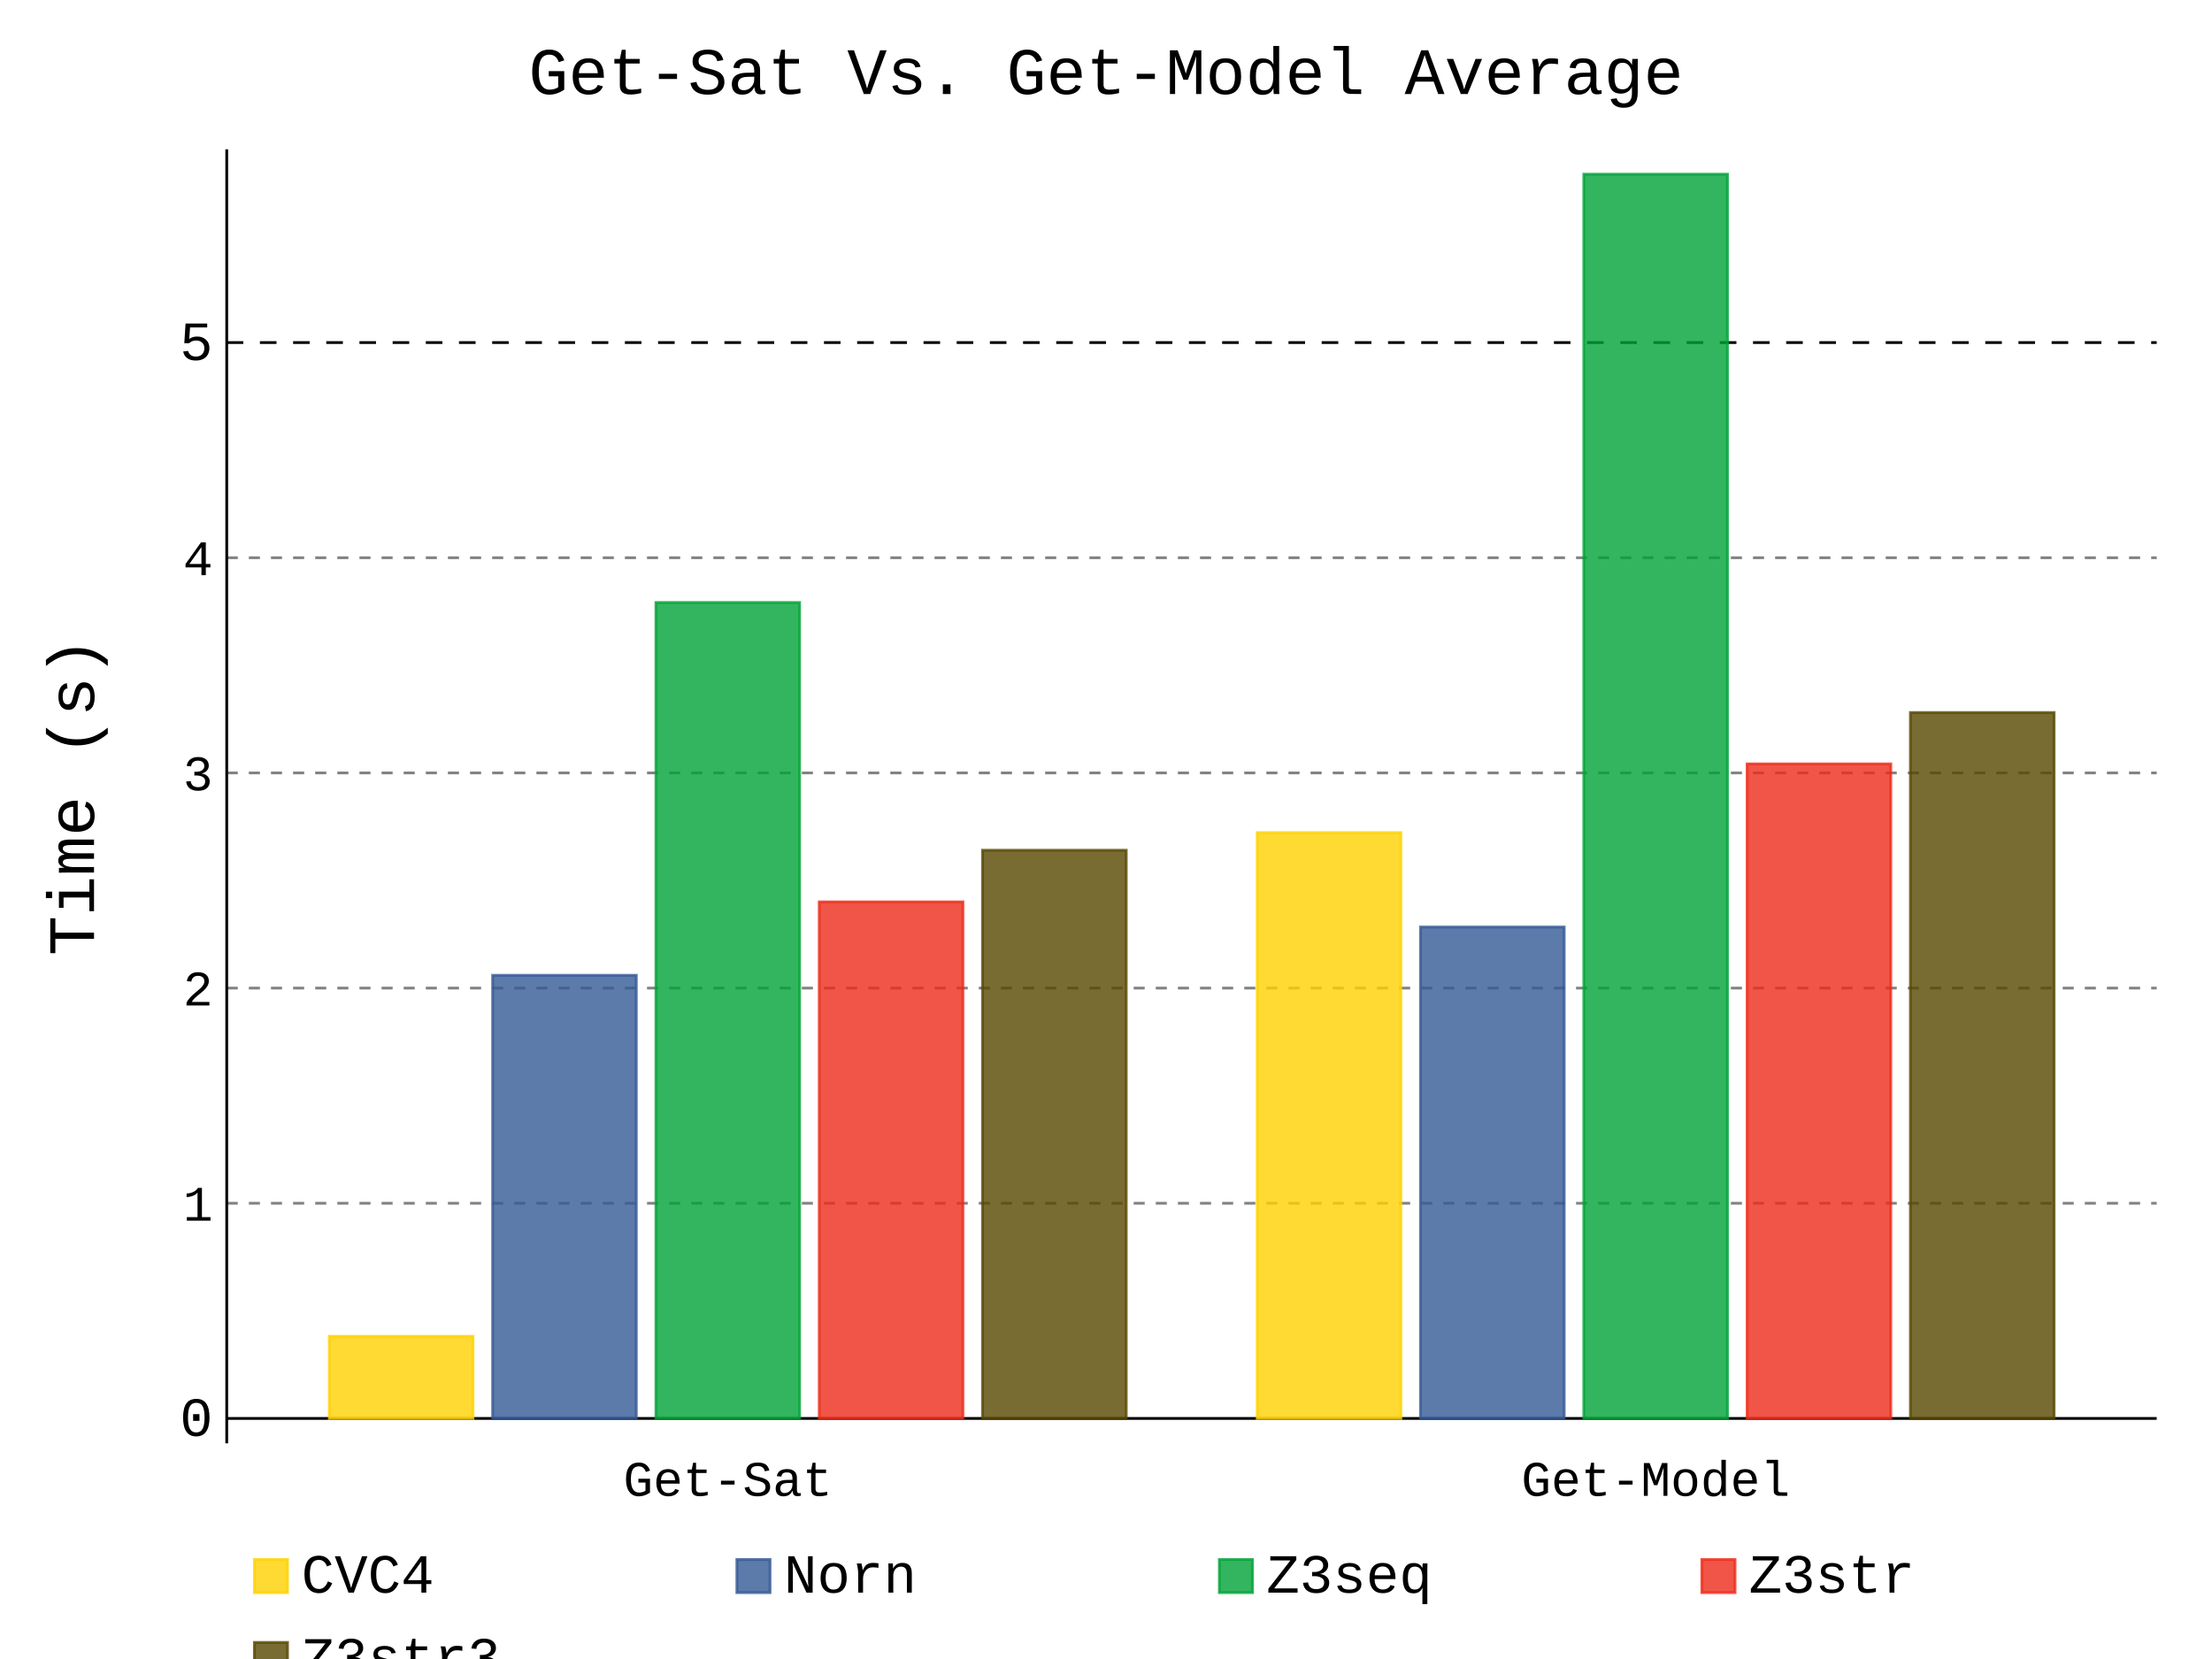
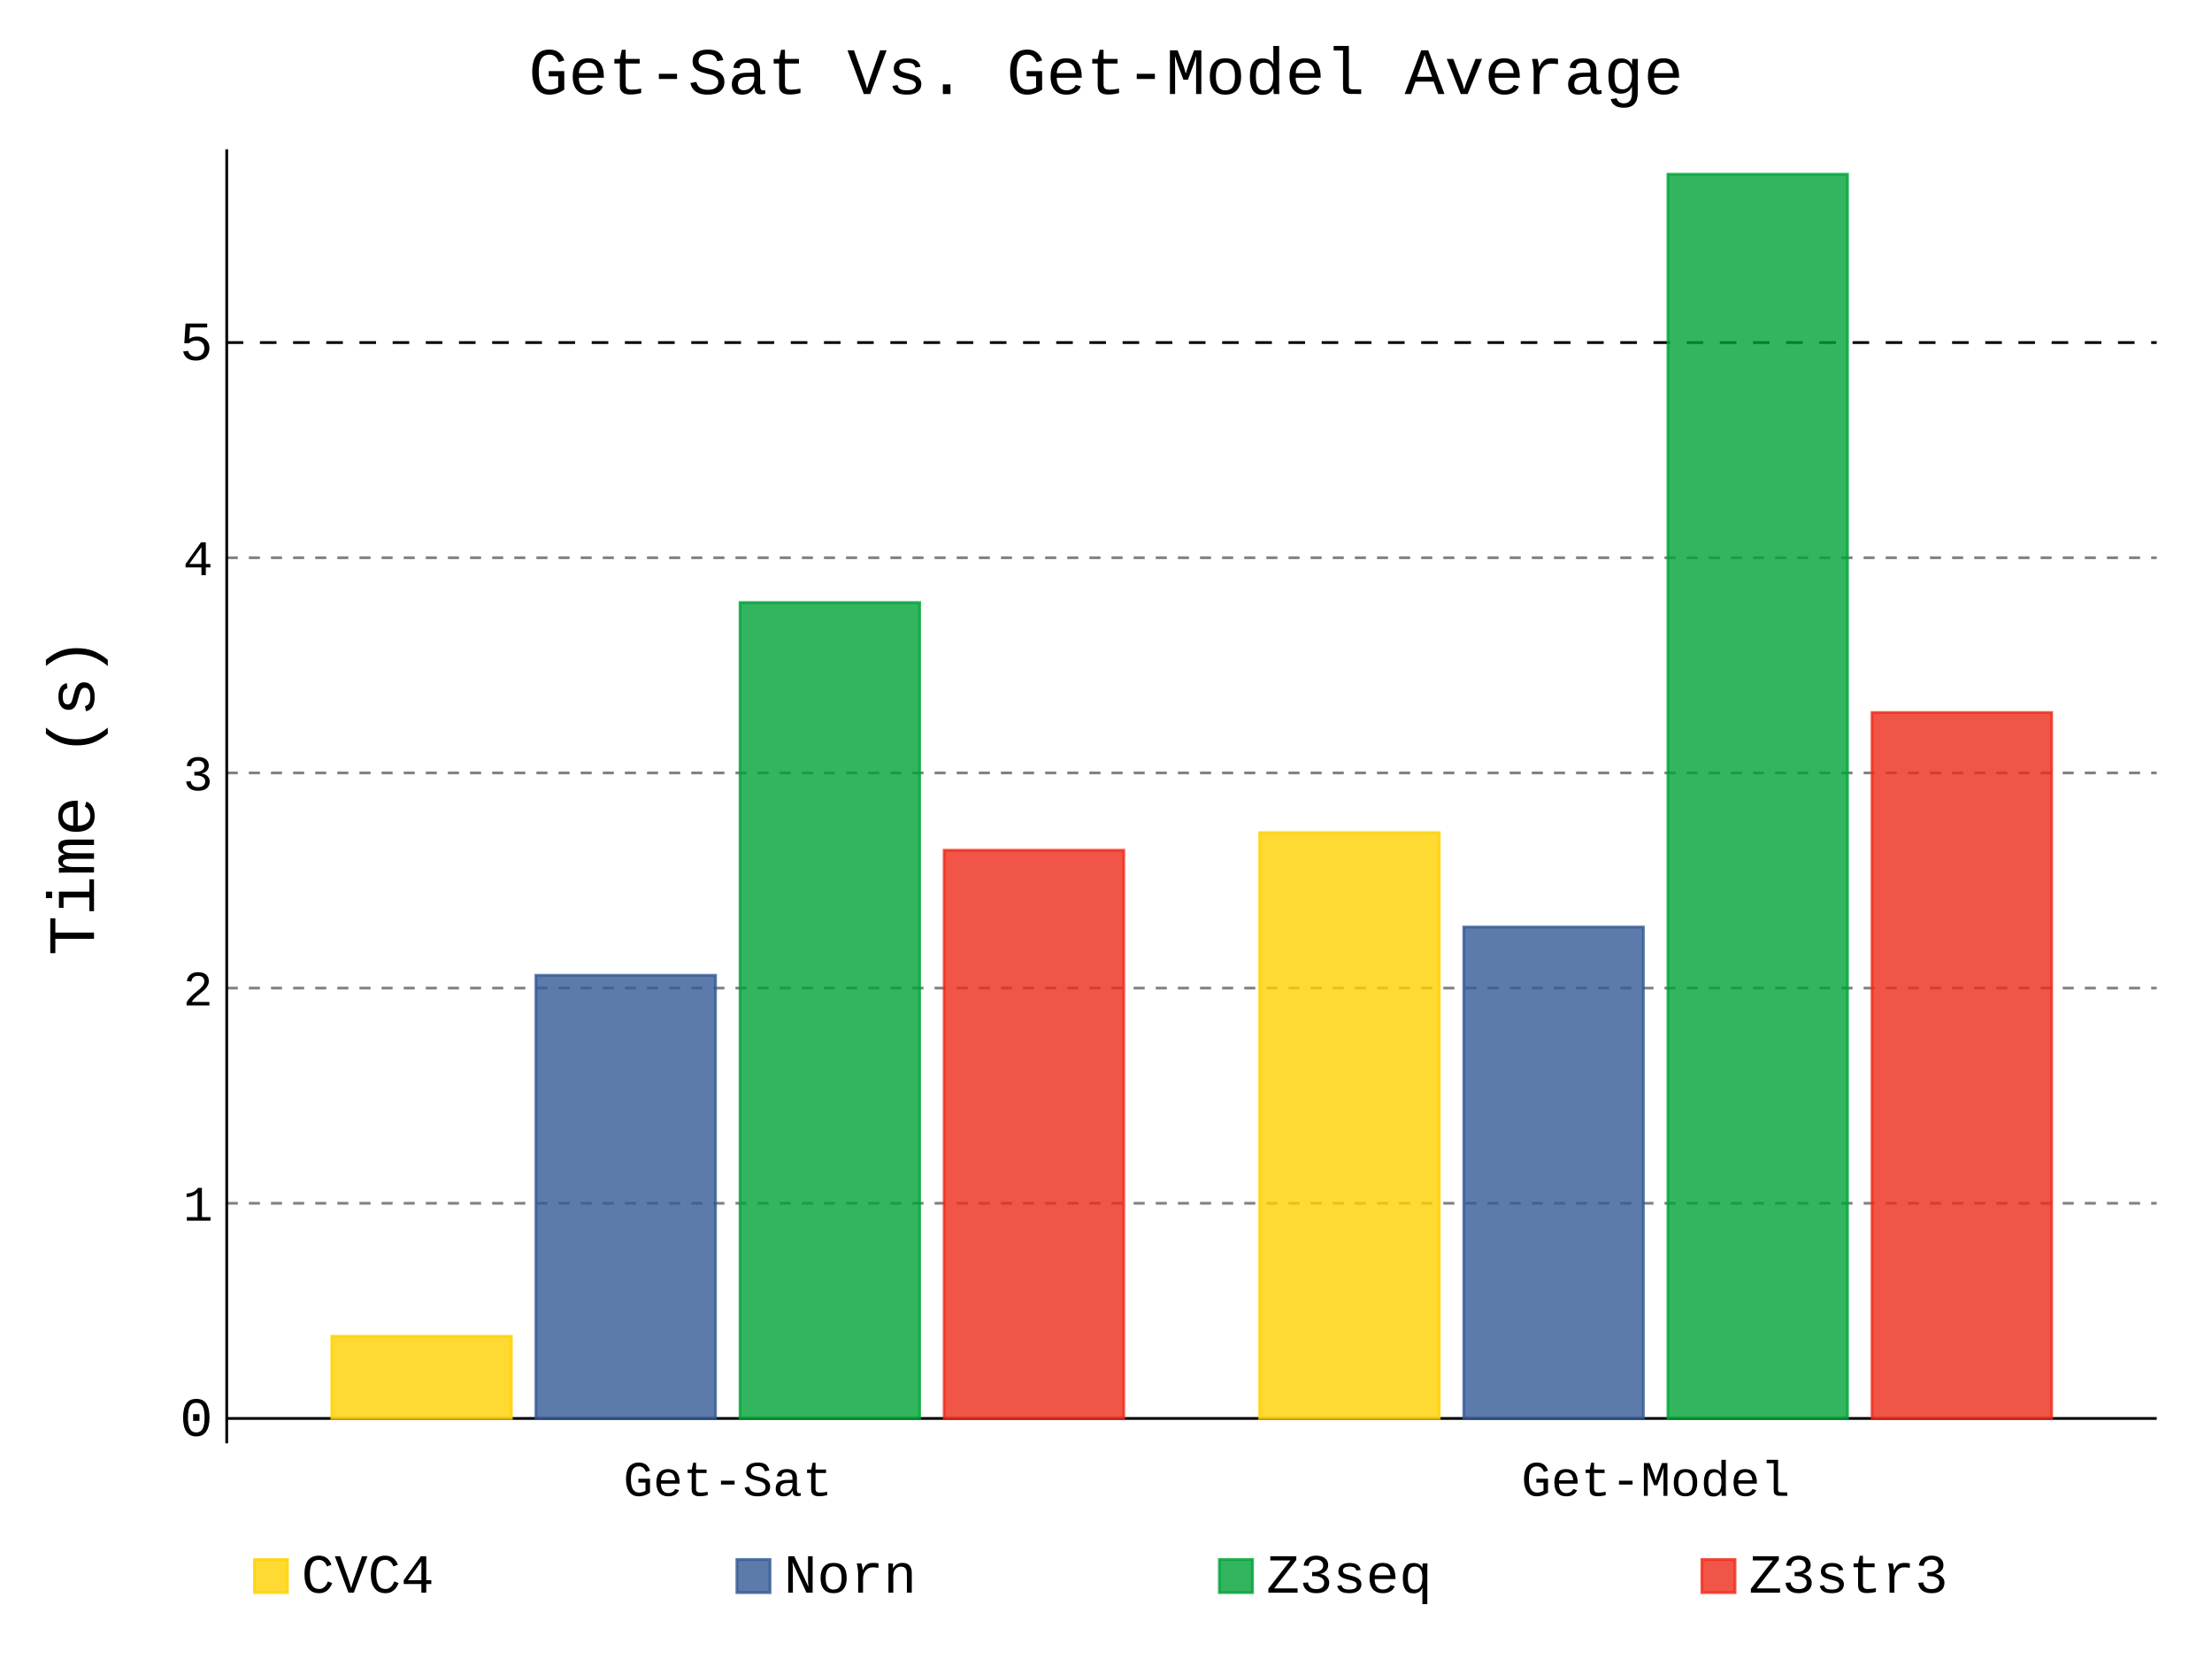
- <svg xmlns="http://www.w3.org/2000/svg" id="chart-01ce8502-a4a7-4076-8e4c-c9d8c570831c" class="pygal-chart" viewBox="0 0 800 600">
+ <svg xmlns="http://www.w3.org/2000/svg" id="chart-3952824d-aec2-42a9-84ad-c5c39905adde" class="pygal-chart" viewBox="0 0 800 600">
  <defs>
-     <style type="text/css">#chart-01ce8502-a4a7-4076-8e4c-c9d8c570831c{-webkit-user-select:none;-webkit-font-smoothing:antialiased;font-family:Consolas,"Liberation Mono",Menlo,Courier,monospace}#chart-01ce8502-a4a7-4076-8e4c-c9d8c570831c .title{font-family:Consolas,"Liberation Mono",Menlo,Courier,monospace;font-size:24px}#chart-01ce8502-a4a7-4076-8e4c-c9d8c570831c .legends .legend text{font-family:Consolas,"Liberation Mono",Menlo,Courier,monospace;font-size:20px}#chart-01ce8502-a4a7-4076-8e4c-c9d8c570831c .axis text{font-family:Consolas,"Liberation Mono",Menlo,Courier,monospace;font-size:18px}#chart-01ce8502-a4a7-4076-8e4c-c9d8c570831c .axis text.major{font-family:Consolas,"Liberation Mono",Menlo,Courier,monospace;font-size:20px}#chart-01ce8502-a4a7-4076-8e4c-c9d8c570831c .text-overlay text.value{font-family:Consolas,"Liberation Mono",Menlo,Courier,monospace;font-size:22px}#chart-01ce8502-a4a7-4076-8e4c-c9d8c570831c .text-overlay text.label{font-family:Consolas,"Liberation Mono",Menlo,Courier,monospace;font-size:20px}#chart-01ce8502-a4a7-4076-8e4c-c9d8c570831c .tooltip{font-family:Consolas,"Liberation Mono",Menlo,Courier,monospace;font-size:20px}#chart-01ce8502-a4a7-4076-8e4c-c9d8c570831c text.no_data{font-family:Consolas,"Liberation Mono",Menlo,Courier,monospace;font-size:64px}
- #chart-01ce8502-a4a7-4076-8e4c-c9d8c570831c{background-color:#FFFFFF}#chart-01ce8502-a4a7-4076-8e4c-c9d8c570831c path,#chart-01ce8502-a4a7-4076-8e4c-c9d8c570831c line,#chart-01ce8502-a4a7-4076-8e4c-c9d8c570831c rect,#chart-01ce8502-a4a7-4076-8e4c-c9d8c570831c circle{-webkit-transition:100ms;-moz-transition:100ms;transition:100ms}#chart-01ce8502-a4a7-4076-8e4c-c9d8c570831c .graph &gt; .background{fill:#FFFFFF}#chart-01ce8502-a4a7-4076-8e4c-c9d8c570831c .plot &gt; .background{fill:#FFFFFF}#chart-01ce8502-a4a7-4076-8e4c-c9d8c570831c .graph{fill:#000000}#chart-01ce8502-a4a7-4076-8e4c-c9d8c570831c text.no_data{fill:#000000}#chart-01ce8502-a4a7-4076-8e4c-c9d8c570831c .title{fill:#000000}#chart-01ce8502-a4a7-4076-8e4c-c9d8c570831c .legends .legend text{fill:#000000}#chart-01ce8502-a4a7-4076-8e4c-c9d8c570831c .legends .legend:hover text{fill:#000000}#chart-01ce8502-a4a7-4076-8e4c-c9d8c570831c .axis .line{stroke:#000000}#chart-01ce8502-a4a7-4076-8e4c-c9d8c570831c .axis .guide.line{stroke:#828282}#chart-01ce8502-a4a7-4076-8e4c-c9d8c570831c .axis .major.line{stroke:#000000}#chart-01ce8502-a4a7-4076-8e4c-c9d8c570831c .axis text.major{fill:#000000}#chart-01ce8502-a4a7-4076-8e4c-c9d8c570831c .axis.y .guides:hover .guide.line,#chart-01ce8502-a4a7-4076-8e4c-c9d8c570831c .line-graph .axis.x .guides:hover .guide.line,#chart-01ce8502-a4a7-4076-8e4c-c9d8c570831c .stackedline-graph .axis.x .guides:hover .guide.line,#chart-01ce8502-a4a7-4076-8e4c-c9d8c570831c .xy-graph .axis.x .guides:hover .guide.line{stroke:#000000}#chart-01ce8502-a4a7-4076-8e4c-c9d8c570831c .axis .guides:hover text{fill:#000000}#chart-01ce8502-a4a7-4076-8e4c-c9d8c570831c .reactive{fill-opacity:.8;stroke-opacity:.8}#chart-01ce8502-a4a7-4076-8e4c-c9d8c570831c .ci{stroke:#000000}#chart-01ce8502-a4a7-4076-8e4c-c9d8c570831c .reactive.active,#chart-01ce8502-a4a7-4076-8e4c-c9d8c570831c .active .reactive{fill-opacity:.9;stroke-opacity:.9;stroke-width:4}#chart-01ce8502-a4a7-4076-8e4c-c9d8c570831c .ci .reactive.active{stroke-width:1.5}#chart-01ce8502-a4a7-4076-8e4c-c9d8c570831c .series text{fill:#000000}#chart-01ce8502-a4a7-4076-8e4c-c9d8c570831c .tooltip rect{fill:#FFFFFF;stroke:#000000;-webkit-transition:opacity 100ms;-moz-transition:opacity 100ms;transition:opacity 100ms}#chart-01ce8502-a4a7-4076-8e4c-c9d8c570831c .tooltip .label{fill:#000000}#chart-01ce8502-a4a7-4076-8e4c-c9d8c570831c .tooltip .label{fill:#000000}#chart-01ce8502-a4a7-4076-8e4c-c9d8c570831c .tooltip .legend{font-size:.8em;fill:#828282}#chart-01ce8502-a4a7-4076-8e4c-c9d8c570831c .tooltip .x_label{font-size:.6em;fill:#000000}#chart-01ce8502-a4a7-4076-8e4c-c9d8c570831c .tooltip .xlink{font-size:.5em;text-decoration:underline}#chart-01ce8502-a4a7-4076-8e4c-c9d8c570831c .tooltip .value{font-size:1.5em}#chart-01ce8502-a4a7-4076-8e4c-c9d8c570831c .bound{font-size:.5em}#chart-01ce8502-a4a7-4076-8e4c-c9d8c570831c .max-value{font-size:.75em;fill:#828282}#chart-01ce8502-a4a7-4076-8e4c-c9d8c570831c .map-element{fill:#FFFFFF;stroke:#828282 !important}#chart-01ce8502-a4a7-4076-8e4c-c9d8c570831c .map-element .reactive{fill-opacity:inherit;stroke-opacity:inherit}#chart-01ce8502-a4a7-4076-8e4c-c9d8c570831c .color-0,#chart-01ce8502-a4a7-4076-8e4c-c9d8c570831c .color-0 a:visited{stroke:#ffd000;fill:#ffd000}#chart-01ce8502-a4a7-4076-8e4c-c9d8c570831c .color-1,#chart-01ce8502-a4a7-4076-8e4c-c9d8c570831c .color-1 a:visited{stroke:#345995;fill:#345995}#chart-01ce8502-a4a7-4076-8e4c-c9d8c570831c .color-2,#chart-01ce8502-a4a7-4076-8e4c-c9d8c570831c .color-2 a:visited{stroke:#01a337;fill:#01a337}#chart-01ce8502-a4a7-4076-8e4c-c9d8c570831c .color-3,#chart-01ce8502-a4a7-4076-8e4c-c9d8c570831c .color-3 a:visited{stroke:#ed2b1a;fill:#ed2b1a}#chart-01ce8502-a4a7-4076-8e4c-c9d8c570831c .color-4,#chart-01ce8502-a4a7-4076-8e4c-c9d8c570831c .color-4 a:visited{stroke:#574700;fill:#574700}#chart-01ce8502-a4a7-4076-8e4c-c9d8c570831c .text-overlay .color-0 text{fill:black}#chart-01ce8502-a4a7-4076-8e4c-c9d8c570831c .text-overlay .color-1 text{fill:black}#chart-01ce8502-a4a7-4076-8e4c-c9d8c570831c .text-overlay .color-2 text{fill:black}#chart-01ce8502-a4a7-4076-8e4c-c9d8c570831c .text-overlay .color-3 text{fill:black}#chart-01ce8502-a4a7-4076-8e4c-c9d8c570831c .text-overlay .color-4 text{fill:white}
- #chart-01ce8502-a4a7-4076-8e4c-c9d8c570831c text.no_data{text-anchor:middle}#chart-01ce8502-a4a7-4076-8e4c-c9d8c570831c .guide.line{fill:none}#chart-01ce8502-a4a7-4076-8e4c-c9d8c570831c .centered{text-anchor:middle}#chart-01ce8502-a4a7-4076-8e4c-c9d8c570831c .title{text-anchor:middle}#chart-01ce8502-a4a7-4076-8e4c-c9d8c570831c .legends .legend text{fill-opacity:1}#chart-01ce8502-a4a7-4076-8e4c-c9d8c570831c .axis.x text{text-anchor:middle}#chart-01ce8502-a4a7-4076-8e4c-c9d8c570831c .axis.x:not(.web) text[transform]{text-anchor:start}#chart-01ce8502-a4a7-4076-8e4c-c9d8c570831c .axis.x:not(.web) text[transform].backwards{text-anchor:end}#chart-01ce8502-a4a7-4076-8e4c-c9d8c570831c .axis.y text{text-anchor:end}#chart-01ce8502-a4a7-4076-8e4c-c9d8c570831c .axis.y text[transform].backwards{text-anchor:start}#chart-01ce8502-a4a7-4076-8e4c-c9d8c570831c .axis.y2 text{text-anchor:start}#chart-01ce8502-a4a7-4076-8e4c-c9d8c570831c .axis.y2 text[transform].backwards{text-anchor:end}#chart-01ce8502-a4a7-4076-8e4c-c9d8c570831c .axis .guide.line{stroke-dasharray:4,4}#chart-01ce8502-a4a7-4076-8e4c-c9d8c570831c .axis .major.guide.line{stroke-dasharray:6,6}#chart-01ce8502-a4a7-4076-8e4c-c9d8c570831c .horizontal .axis.y .guide.line,#chart-01ce8502-a4a7-4076-8e4c-c9d8c570831c .horizontal .axis.y2 .guide.line,#chart-01ce8502-a4a7-4076-8e4c-c9d8c570831c .vertical .axis.x .guide.line{opacity:0}#chart-01ce8502-a4a7-4076-8e4c-c9d8c570831c .horizontal .axis.always_show .guide.line,#chart-01ce8502-a4a7-4076-8e4c-c9d8c570831c .vertical .axis.always_show .guide.line{opacity:1 !important}#chart-01ce8502-a4a7-4076-8e4c-c9d8c570831c .axis.y .guides:hover .guide.line,#chart-01ce8502-a4a7-4076-8e4c-c9d8c570831c .axis.y2 .guides:hover .guide.line,#chart-01ce8502-a4a7-4076-8e4c-c9d8c570831c .axis.x .guides:hover .guide.line{opacity:1}#chart-01ce8502-a4a7-4076-8e4c-c9d8c570831c .axis .guides:hover text{opacity:1}#chart-01ce8502-a4a7-4076-8e4c-c9d8c570831c .nofill{fill:none}#chart-01ce8502-a4a7-4076-8e4c-c9d8c570831c .subtle-fill{fill-opacity:.2}#chart-01ce8502-a4a7-4076-8e4c-c9d8c570831c .dot{stroke-width:1px;fill-opacity:1}#chart-01ce8502-a4a7-4076-8e4c-c9d8c570831c .dot.active{stroke-width:5px}#chart-01ce8502-a4a7-4076-8e4c-c9d8c570831c .dot.negative{fill:transparent}#chart-01ce8502-a4a7-4076-8e4c-c9d8c570831c text,#chart-01ce8502-a4a7-4076-8e4c-c9d8c570831c tspan{stroke:none !important}#chart-01ce8502-a4a7-4076-8e4c-c9d8c570831c .series text.active{opacity:1}#chart-01ce8502-a4a7-4076-8e4c-c9d8c570831c .tooltip rect{fill-opacity:.95;stroke-width:.5}#chart-01ce8502-a4a7-4076-8e4c-c9d8c570831c .tooltip text{fill-opacity:1}#chart-01ce8502-a4a7-4076-8e4c-c9d8c570831c .showable{visibility:hidden}#chart-01ce8502-a4a7-4076-8e4c-c9d8c570831c .showable.shown{visibility:visible}#chart-01ce8502-a4a7-4076-8e4c-c9d8c570831c .gauge-background{fill:rgba(229,229,229,1);stroke:none}#chart-01ce8502-a4a7-4076-8e4c-c9d8c570831c .bg-lines{stroke:#FFFFFF;stroke-width:2px}</style>
+     <style type="text/css">#chart-3952824d-aec2-42a9-84ad-c5c39905adde{-webkit-user-select:none;-webkit-font-smoothing:antialiased;font-family:Consolas,"Liberation Mono",Menlo,Courier,monospace}#chart-3952824d-aec2-42a9-84ad-c5c39905adde .title{font-family:Consolas,"Liberation Mono",Menlo,Courier,monospace;font-size:24px}#chart-3952824d-aec2-42a9-84ad-c5c39905adde .legends .legend text{font-family:Consolas,"Liberation Mono",Menlo,Courier,monospace;font-size:20px}#chart-3952824d-aec2-42a9-84ad-c5c39905adde .axis text{font-family:Consolas,"Liberation Mono",Menlo,Courier,monospace;font-size:18px}#chart-3952824d-aec2-42a9-84ad-c5c39905adde .axis text.major{font-family:Consolas,"Liberation Mono",Menlo,Courier,monospace;font-size:20px}#chart-3952824d-aec2-42a9-84ad-c5c39905adde .text-overlay text.value{font-family:Consolas,"Liberation Mono",Menlo,Courier,monospace;font-size:22px}#chart-3952824d-aec2-42a9-84ad-c5c39905adde .text-overlay text.label{font-family:Consolas,"Liberation Mono",Menlo,Courier,monospace;font-size:20px}#chart-3952824d-aec2-42a9-84ad-c5c39905adde .tooltip{font-family:Consolas,"Liberation Mono",Menlo,Courier,monospace;font-size:20px}#chart-3952824d-aec2-42a9-84ad-c5c39905adde text.no_data{font-family:Consolas,"Liberation Mono",Menlo,Courier,monospace;font-size:64px}
+ #chart-3952824d-aec2-42a9-84ad-c5c39905adde{background-color:#FFFFFF}#chart-3952824d-aec2-42a9-84ad-c5c39905adde path,#chart-3952824d-aec2-42a9-84ad-c5c39905adde line,#chart-3952824d-aec2-42a9-84ad-c5c39905adde rect,#chart-3952824d-aec2-42a9-84ad-c5c39905adde circle{-webkit-transition:100ms;-moz-transition:100ms;transition:100ms}#chart-3952824d-aec2-42a9-84ad-c5c39905adde .graph &gt; .background{fill:#FFFFFF}#chart-3952824d-aec2-42a9-84ad-c5c39905adde .plot &gt; .background{fill:#FFFFFF}#chart-3952824d-aec2-42a9-84ad-c5c39905adde .graph{fill:#000000}#chart-3952824d-aec2-42a9-84ad-c5c39905adde text.no_data{fill:#000000}#chart-3952824d-aec2-42a9-84ad-c5c39905adde .title{fill:#000000}#chart-3952824d-aec2-42a9-84ad-c5c39905adde .legends .legend text{fill:#000000}#chart-3952824d-aec2-42a9-84ad-c5c39905adde .legends .legend:hover text{fill:#000000}#chart-3952824d-aec2-42a9-84ad-c5c39905adde .axis .line{stroke:#000000}#chart-3952824d-aec2-42a9-84ad-c5c39905adde .axis .guide.line{stroke:#828282}#chart-3952824d-aec2-42a9-84ad-c5c39905adde .axis .major.line{stroke:#000000}#chart-3952824d-aec2-42a9-84ad-c5c39905adde .axis text.major{fill:#000000}#chart-3952824d-aec2-42a9-84ad-c5c39905adde .axis.y .guides:hover .guide.line,#chart-3952824d-aec2-42a9-84ad-c5c39905adde .line-graph .axis.x .guides:hover .guide.line,#chart-3952824d-aec2-42a9-84ad-c5c39905adde .stackedline-graph .axis.x .guides:hover .guide.line,#chart-3952824d-aec2-42a9-84ad-c5c39905adde .xy-graph .axis.x .guides:hover .guide.line{stroke:#000000}#chart-3952824d-aec2-42a9-84ad-c5c39905adde .axis .guides:hover text{fill:#000000}#chart-3952824d-aec2-42a9-84ad-c5c39905adde .reactive{fill-opacity:.8;stroke-opacity:.8}#chart-3952824d-aec2-42a9-84ad-c5c39905adde .ci{stroke:#000000}#chart-3952824d-aec2-42a9-84ad-c5c39905adde .reactive.active,#chart-3952824d-aec2-42a9-84ad-c5c39905adde .active .reactive{fill-opacity:.9;stroke-opacity:.9;stroke-width:4}#chart-3952824d-aec2-42a9-84ad-c5c39905adde .ci .reactive.active{stroke-width:1.5}#chart-3952824d-aec2-42a9-84ad-c5c39905adde .series text{fill:#000000}#chart-3952824d-aec2-42a9-84ad-c5c39905adde .tooltip rect{fill:#FFFFFF;stroke:#000000;-webkit-transition:opacity 100ms;-moz-transition:opacity 100ms;transition:opacity 100ms}#chart-3952824d-aec2-42a9-84ad-c5c39905adde .tooltip .label{fill:#000000}#chart-3952824d-aec2-42a9-84ad-c5c39905adde .tooltip .label{fill:#000000}#chart-3952824d-aec2-42a9-84ad-c5c39905adde .tooltip .legend{font-size:.8em;fill:#828282}#chart-3952824d-aec2-42a9-84ad-c5c39905adde .tooltip .x_label{font-size:.6em;fill:#000000}#chart-3952824d-aec2-42a9-84ad-c5c39905adde .tooltip .xlink{font-size:.5em;text-decoration:underline}#chart-3952824d-aec2-42a9-84ad-c5c39905adde .tooltip .value{font-size:1.5em}#chart-3952824d-aec2-42a9-84ad-c5c39905adde .bound{font-size:.5em}#chart-3952824d-aec2-42a9-84ad-c5c39905adde .max-value{font-size:.75em;fill:#828282}#chart-3952824d-aec2-42a9-84ad-c5c39905adde .map-element{fill:#FFFFFF;stroke:#828282 !important}#chart-3952824d-aec2-42a9-84ad-c5c39905adde .map-element .reactive{fill-opacity:inherit;stroke-opacity:inherit}#chart-3952824d-aec2-42a9-84ad-c5c39905adde .color-0,#chart-3952824d-aec2-42a9-84ad-c5c39905adde .color-0 a:visited{stroke:#FFD000;fill:#FFD000}#chart-3952824d-aec2-42a9-84ad-c5c39905adde .color-1,#chart-3952824d-aec2-42a9-84ad-c5c39905adde .color-1 a:visited{stroke:#345995;fill:#345995}#chart-3952824d-aec2-42a9-84ad-c5c39905adde .color-2,#chart-3952824d-aec2-42a9-84ad-c5c39905adde .color-2 a:visited{stroke:#01A337;fill:#01A337}#chart-3952824d-aec2-42a9-84ad-c5c39905adde .color-3,#chart-3952824d-aec2-42a9-84ad-c5c39905adde .color-3 a:visited{stroke:#ED2B1A;fill:#ED2B1A}#chart-3952824d-aec2-42a9-84ad-c5c39905adde .text-overlay .color-0 text{fill:black}#chart-3952824d-aec2-42a9-84ad-c5c39905adde .text-overlay .color-1 text{fill:black}#chart-3952824d-aec2-42a9-84ad-c5c39905adde .text-overlay .color-2 text{fill:black}#chart-3952824d-aec2-42a9-84ad-c5c39905adde .text-overlay .color-3 text{fill:black}
+ #chart-3952824d-aec2-42a9-84ad-c5c39905adde text.no_data{text-anchor:middle}#chart-3952824d-aec2-42a9-84ad-c5c39905adde .guide.line{fill:none}#chart-3952824d-aec2-42a9-84ad-c5c39905adde .centered{text-anchor:middle}#chart-3952824d-aec2-42a9-84ad-c5c39905adde .title{text-anchor:middle}#chart-3952824d-aec2-42a9-84ad-c5c39905adde .legends .legend text{fill-opacity:1}#chart-3952824d-aec2-42a9-84ad-c5c39905adde .axis.x text{text-anchor:middle}#chart-3952824d-aec2-42a9-84ad-c5c39905adde .axis.x:not(.web) text[transform]{text-anchor:start}#chart-3952824d-aec2-42a9-84ad-c5c39905adde .axis.x:not(.web) text[transform].backwards{text-anchor:end}#chart-3952824d-aec2-42a9-84ad-c5c39905adde .axis.y text{text-anchor:end}#chart-3952824d-aec2-42a9-84ad-c5c39905adde .axis.y text[transform].backwards{text-anchor:start}#chart-3952824d-aec2-42a9-84ad-c5c39905adde .axis.y2 text{text-anchor:start}#chart-3952824d-aec2-42a9-84ad-c5c39905adde .axis.y2 text[transform].backwards{text-anchor:end}#chart-3952824d-aec2-42a9-84ad-c5c39905adde .axis .guide.line{stroke-dasharray:4,4}#chart-3952824d-aec2-42a9-84ad-c5c39905adde .axis .major.guide.line{stroke-dasharray:6,6}#chart-3952824d-aec2-42a9-84ad-c5c39905adde .horizontal .axis.y .guide.line,#chart-3952824d-aec2-42a9-84ad-c5c39905adde .horizontal .axis.y2 .guide.line,#chart-3952824d-aec2-42a9-84ad-c5c39905adde .vertical .axis.x .guide.line{opacity:0}#chart-3952824d-aec2-42a9-84ad-c5c39905adde .horizontal .axis.always_show .guide.line,#chart-3952824d-aec2-42a9-84ad-c5c39905adde .vertical .axis.always_show .guide.line{opacity:1 !important}#chart-3952824d-aec2-42a9-84ad-c5c39905adde .axis.y .guides:hover .guide.line,#chart-3952824d-aec2-42a9-84ad-c5c39905adde .axis.y2 .guides:hover .guide.line,#chart-3952824d-aec2-42a9-84ad-c5c39905adde .axis.x .guides:hover .guide.line{opacity:1}#chart-3952824d-aec2-42a9-84ad-c5c39905adde .axis .guides:hover text{opacity:1}#chart-3952824d-aec2-42a9-84ad-c5c39905adde .nofill{fill:none}#chart-3952824d-aec2-42a9-84ad-c5c39905adde .subtle-fill{fill-opacity:.2}#chart-3952824d-aec2-42a9-84ad-c5c39905adde .dot{stroke-width:1px;fill-opacity:1}#chart-3952824d-aec2-42a9-84ad-c5c39905adde .dot.active{stroke-width:5px}#chart-3952824d-aec2-42a9-84ad-c5c39905adde .dot.negative{fill:transparent}#chart-3952824d-aec2-42a9-84ad-c5c39905adde text,#chart-3952824d-aec2-42a9-84ad-c5c39905adde tspan{stroke:none !important}#chart-3952824d-aec2-42a9-84ad-c5c39905adde .series text.active{opacity:1}#chart-3952824d-aec2-42a9-84ad-c5c39905adde .tooltip rect{fill-opacity:.95;stroke-width:.5}#chart-3952824d-aec2-42a9-84ad-c5c39905adde .tooltip text{fill-opacity:1}#chart-3952824d-aec2-42a9-84ad-c5c39905adde .showable{visibility:hidden}#chart-3952824d-aec2-42a9-84ad-c5c39905adde .showable.shown{visibility:visible}#chart-3952824d-aec2-42a9-84ad-c5c39905adde .gauge-background{fill:rgba(229,229,229,1);stroke:none}#chart-3952824d-aec2-42a9-84ad-c5c39905adde .bg-lines{stroke:#FFFFFF;stroke-width:2px}</style>
  </defs>
  <g class="graph bar-graph vertical">
    <rect class="background" height="600" width="800" x="0" y="0" />
    <g class="plot" transform="translate(82, 54)">
      <rect class="background" height="468.0" width="698" x="0" y="0" />
      <g class="axis y always_show">
        <g class="guides">
          <path class="axis major line" d="M0 459 h698" />
          <text class="major" x="-5" y="465.3">0</text>
        </g>
        <g class="guides">
          <path class="guide line" d="M0 381.179 h698" />
          <text class="" x="-5" y="387.479">1</text>
        </g>
        <g class="guides">
          <path class="guide line" d="M0 303.357 h698" />
          <text class="" x="-5" y="309.657">2</text>
        </g>
        <g class="guides">
          <path class="guide line" d="M0 225.536 h698" />
          <text class="" x="-5" y="231.836">3</text>
        </g>
        <g class="guides">
          <path class="guide line" d="M0 147.714 h698" />
          <text class="" x="-5" y="154.014">4</text>
        </g>
        <g class="guides">
          <path class="major guide line" d="M0 69.893 h698" />
          <text class="major" x="-5" y="76.193">5</text>
        </g>
      </g>
      <g class="axis x">
        <path class="line" d="M0 0 v468" />
        <g class="guides">
          <path class="guide line" d="M181.212 0 v468" />
          <text class="" x="181.212" y="487.0">Get-Sat</text>
        </g>
        <g class="guides">
          <path class="guide line" d="M516.788 0 v468" />
          <text class="" x="516.788" y="487.0">Get-Model</text>
        </g>
      </g>
      <g class="series serie-0 color-0">
        <g class="bars">
          <g class="bar">
-             <rect class="rect reactive tooltip-trigger" height="29.72" rx="0" ry="0" width="51.974" x="37.101" y="429.28" />
+             <rect class="rect reactive tooltip-trigger" height="29.72" rx="0" ry="0" width="64.968" x="37.987" y="429.28" />
          </g>
          <g class="bar">
-             <rect class="rect reactive tooltip-trigger" height="211.882" rx="0" ry="0" width="51.974" x="372.678" y="247.118" />
+             <rect class="rect reactive tooltip-trigger" height="211.882" rx="0" ry="0" width="64.968" x="373.564" y="247.118" />
          </g>
        </g>
      </g>
      <g class="series serie-1 color-1">
        <g class="bars">
          <g class="bar">
-             <rect class="rect reactive tooltip-trigger" height="160.274" rx="0" ry="0" width="51.974" x="96.163" y="298.726" />
+             <rect class="rect reactive tooltip-trigger" height="160.274" rx="0" ry="0" width="64.968" x="111.814" y="298.726" />
          </g>
          <g class="bar">
-             <rect class="rect reactive tooltip-trigger" height="177.733" rx="0" ry="0" width="51.974" x="431.74" y="281.267" />
+             <rect class="rect reactive tooltip-trigger" height="177.733" rx="0" ry="0" width="64.968" x="447.391" y="281.267" />
          </g>
        </g>
      </g>
      <g class="series serie-2 color-2">
        <g class="bars">
          <g class="bar">
-             <rect class="rect reactive tooltip-trigger" height="295.104" rx="0" ry="0" width="51.974" x="155.224" y="163.896" />
+             <rect class="rect reactive tooltip-trigger" height="295.104" rx="0" ry="0" width="64.968" x="185.641" y="163.896" />
          </g>
          <g class="bar">
-             <rect class="rect reactive tooltip-trigger" height="450.0" rx="0" ry="0" width="51.974" x="490.801" y="9.0" />
+             <rect class="rect reactive tooltip-trigger" height="450.0" rx="0" ry="0" width="64.968" x="521.218" y="9.0" />
          </g>
        </g>
      </g>
      <g class="series serie-3 color-3">
        <g class="bars">
          <g class="bar">
-             <rect class="rect reactive tooltip-trigger" height="186.827" rx="0" ry="0" width="51.974" x="214.286" y="272.173" />
+             <rect class="rect reactive tooltip-trigger" height="205.501" rx="0" ry="0" width="64.968" x="259.468" y="253.499" />
          </g>
          <g class="bar">
-             <rect class="rect reactive tooltip-trigger" height="236.733" rx="0" ry="0" width="51.974" x="549.863" y="222.267" />
-           </g>
-         </g>
-       </g>
-       <g class="series serie-4 color-4">
-         <g class="bars">
-           <g class="bar">
-             <rect class="rect reactive tooltip-trigger" height="205.501" rx="0" ry="0" width="51.974" x="273.348" y="253.499" />
-           </g>
-           <g class="bar">
-             <rect class="rect reactive tooltip-trigger" height="255.303" rx="0" ry="0" width="51.974" x="608.924" y="203.697" />
+             <rect class="rect reactive tooltip-trigger" height="255.303" rx="0" ry="0" width="64.968" x="595.045" y="203.697" />
          </g>
        </g>
      </g>
    </g>
    <g class="titles">
      <text class="title plot_title" x="400.0" y="34">Get-Sat Vs. Get-Model Average</text>
      <text class="title" x="0" y="322.0" transform="rotate(-90 0 288)">Time (s)</text>
    </g>
    <g class="plot overlay" transform="translate(82, 54)">
      <g class="series serie-0 color-0" />
      <g class="series serie-1 color-1" />
      <g class="series serie-2 color-2" />
      <g class="series serie-3 color-3" />
-       <g class="series serie-4 color-4" />
    </g>
    <g class="plot text-overlay" transform="translate(82, 54)">
      <g class="series serie-0 color-0" />
      <g class="series serie-1 color-1" />
      <g class="series serie-2 color-2" />
      <g class="series serie-3 color-3" />
-       <g class="series serie-4 color-4" />
    </g>
    <g class="plot tooltip-overlay" transform="translate(82, 54)">
      <g class="tooltip" style="opacity: 0" transform="translate(0 0)">
        <rect class="tooltip-box" height="0" rx="10" ry="10" width="0" />
        <g class="text" />
      </g>
    </g>
    <g class="legends" transform="translate(92, 560)">
      <g class="legend reactive activate-serie" id="activate-serie-0">
        <rect class="color-0 reactive" height="12" width="12" x="0.0" y="4.0" />
        <text x="17.0" y="16.0">CVC4</text>
      </g>
      <g class="legend reactive activate-serie" id="activate-serie-1">
        <rect class="color-1 reactive" height="12" width="12" x="174.5" y="4.0" />
        <text x="191.5" y="16.0">Norn</text>
      </g>
      <g class="legend reactive activate-serie" id="activate-serie-2">
        <rect class="color-2 reactive" height="12" width="12" x="349.0" y="4.0" />
        <text x="366.0" y="16.0">Z3seq</text>
      </g>
      <g class="legend reactive activate-serie" id="activate-serie-3">
        <rect class="color-3 reactive" height="12" width="12" x="523.5" y="4.0" />
-         <text x="540.5" y="16.0">Z3str</text>
-       </g>
-       <g class="legend reactive activate-serie" id="activate-serie-4">
-         <rect class="color-4 reactive" height="12" width="12" x="0.0" y="34.0" />
-         <text x="17.0" y="46.0">Z3str3</text>
+         <text x="540.5" y="16.0">Z3str3</text>
      </g>
    </g>
  </g>
</svg>
